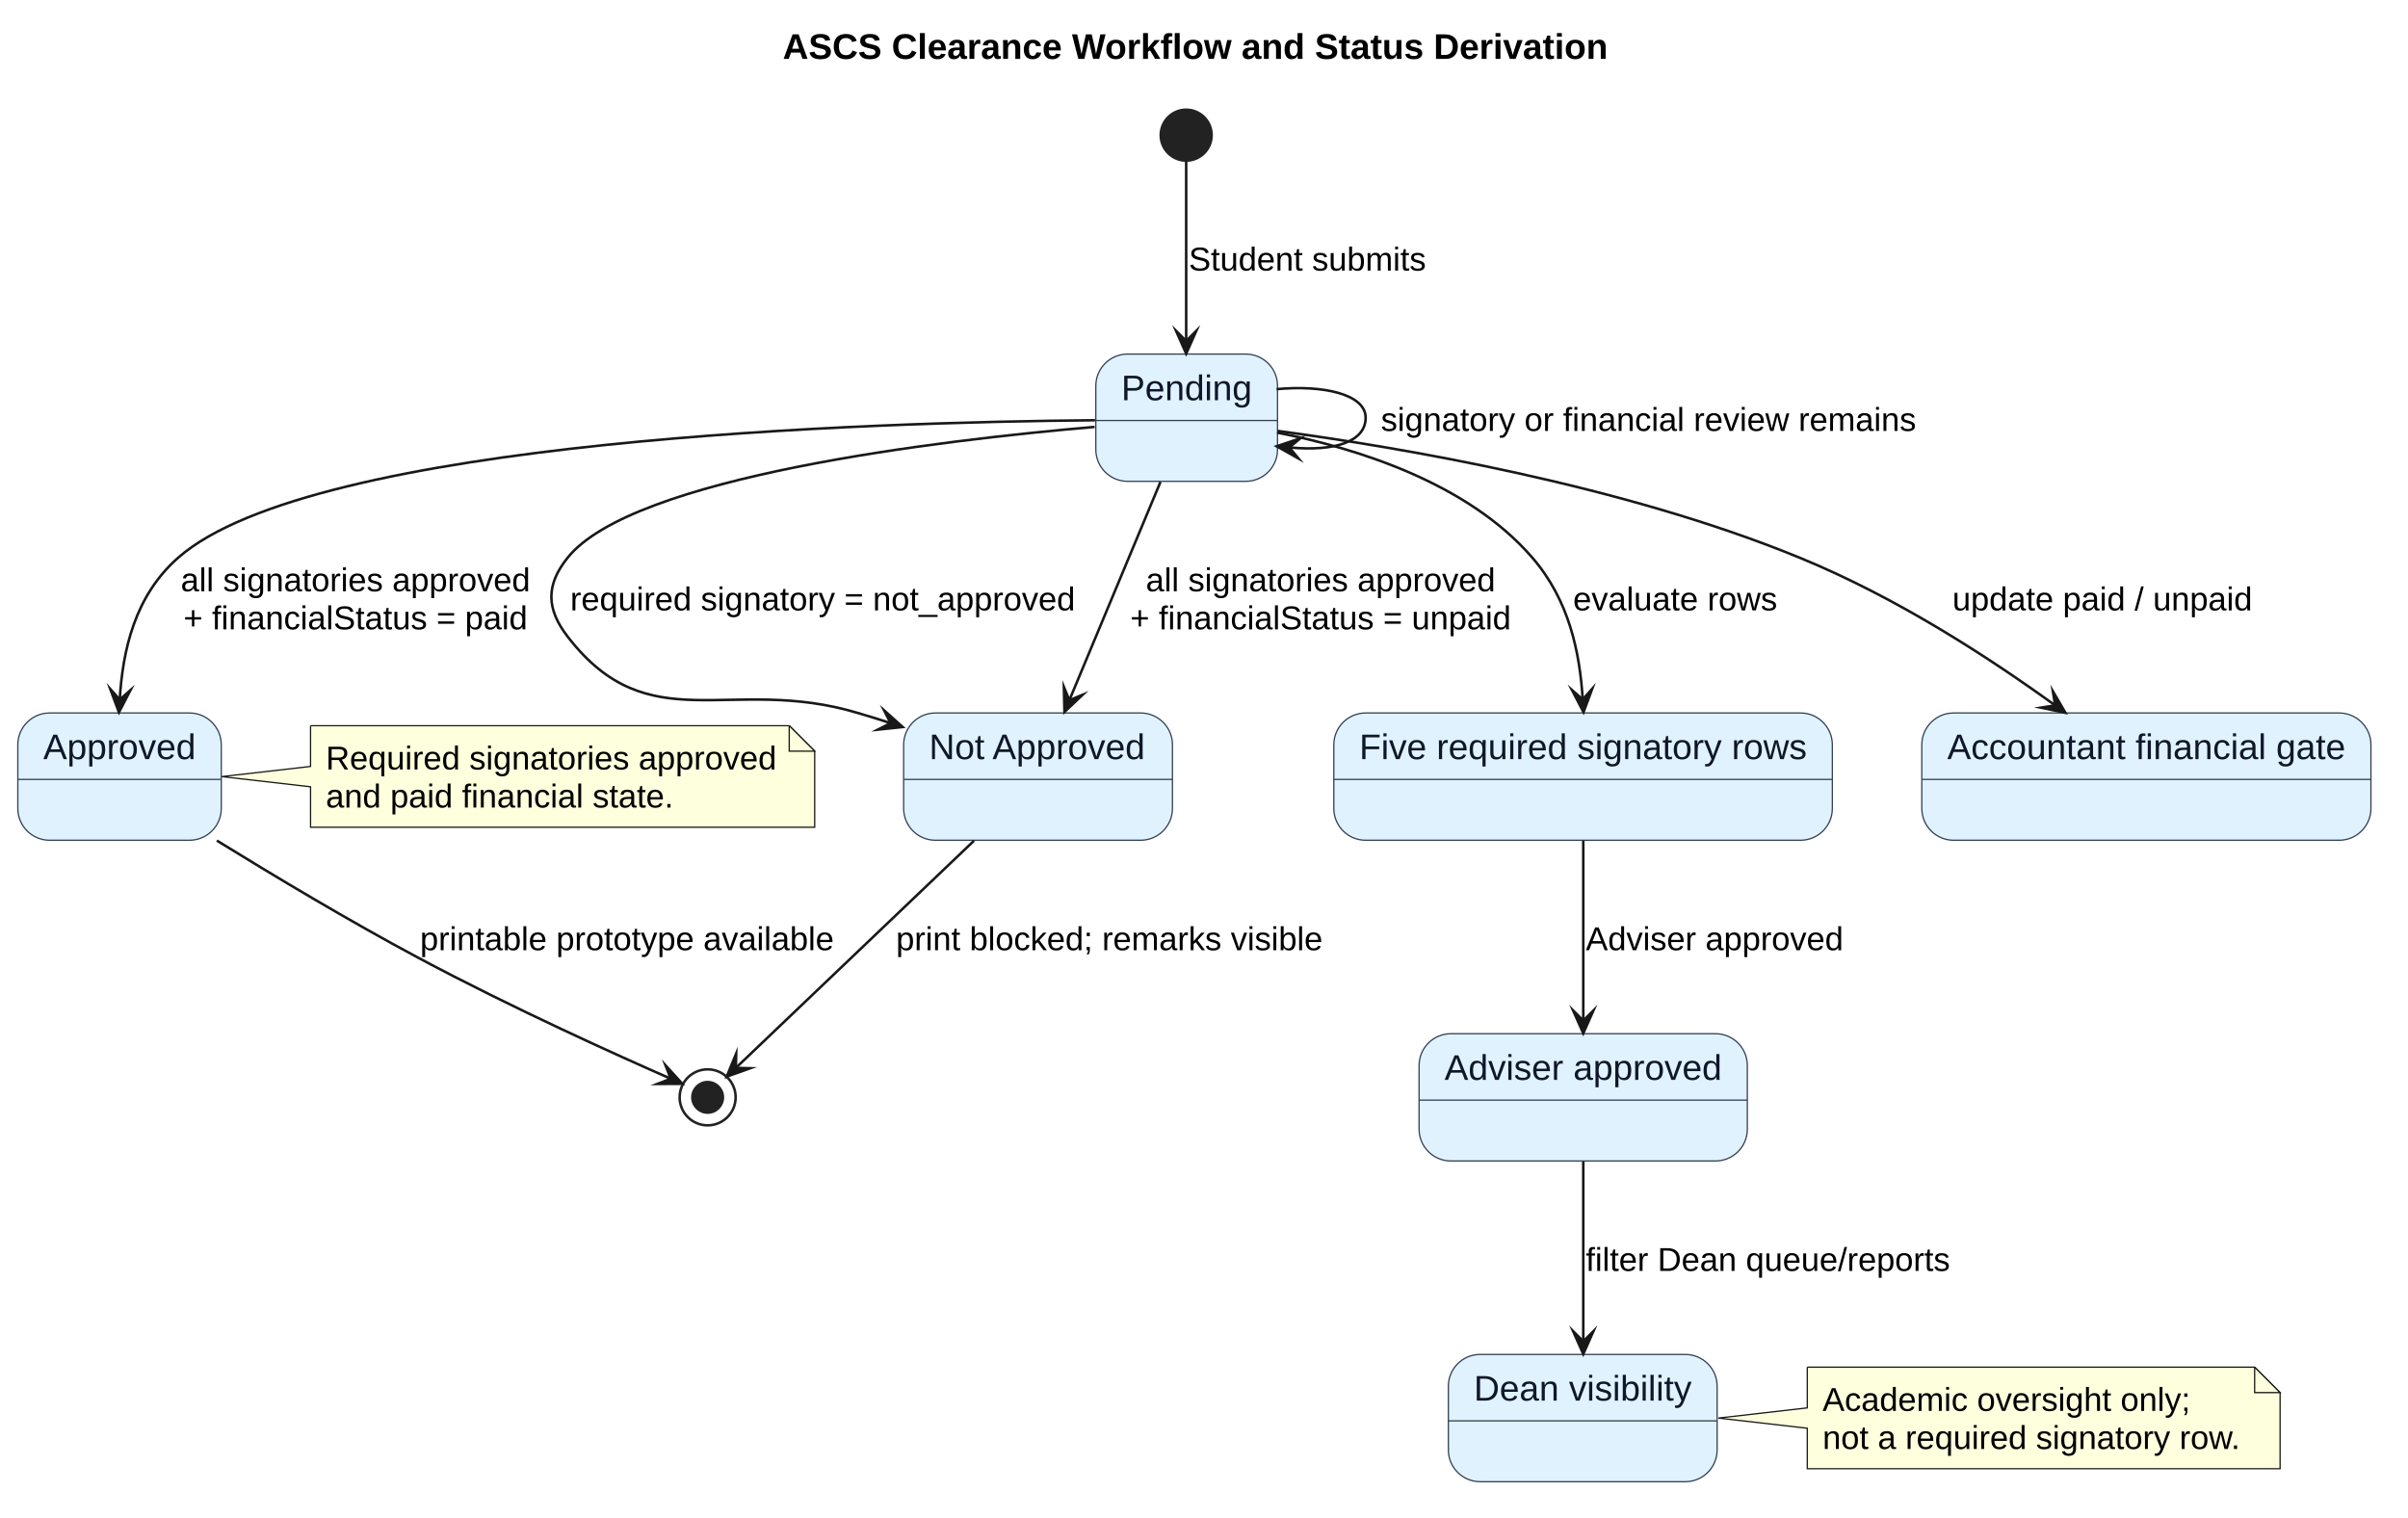
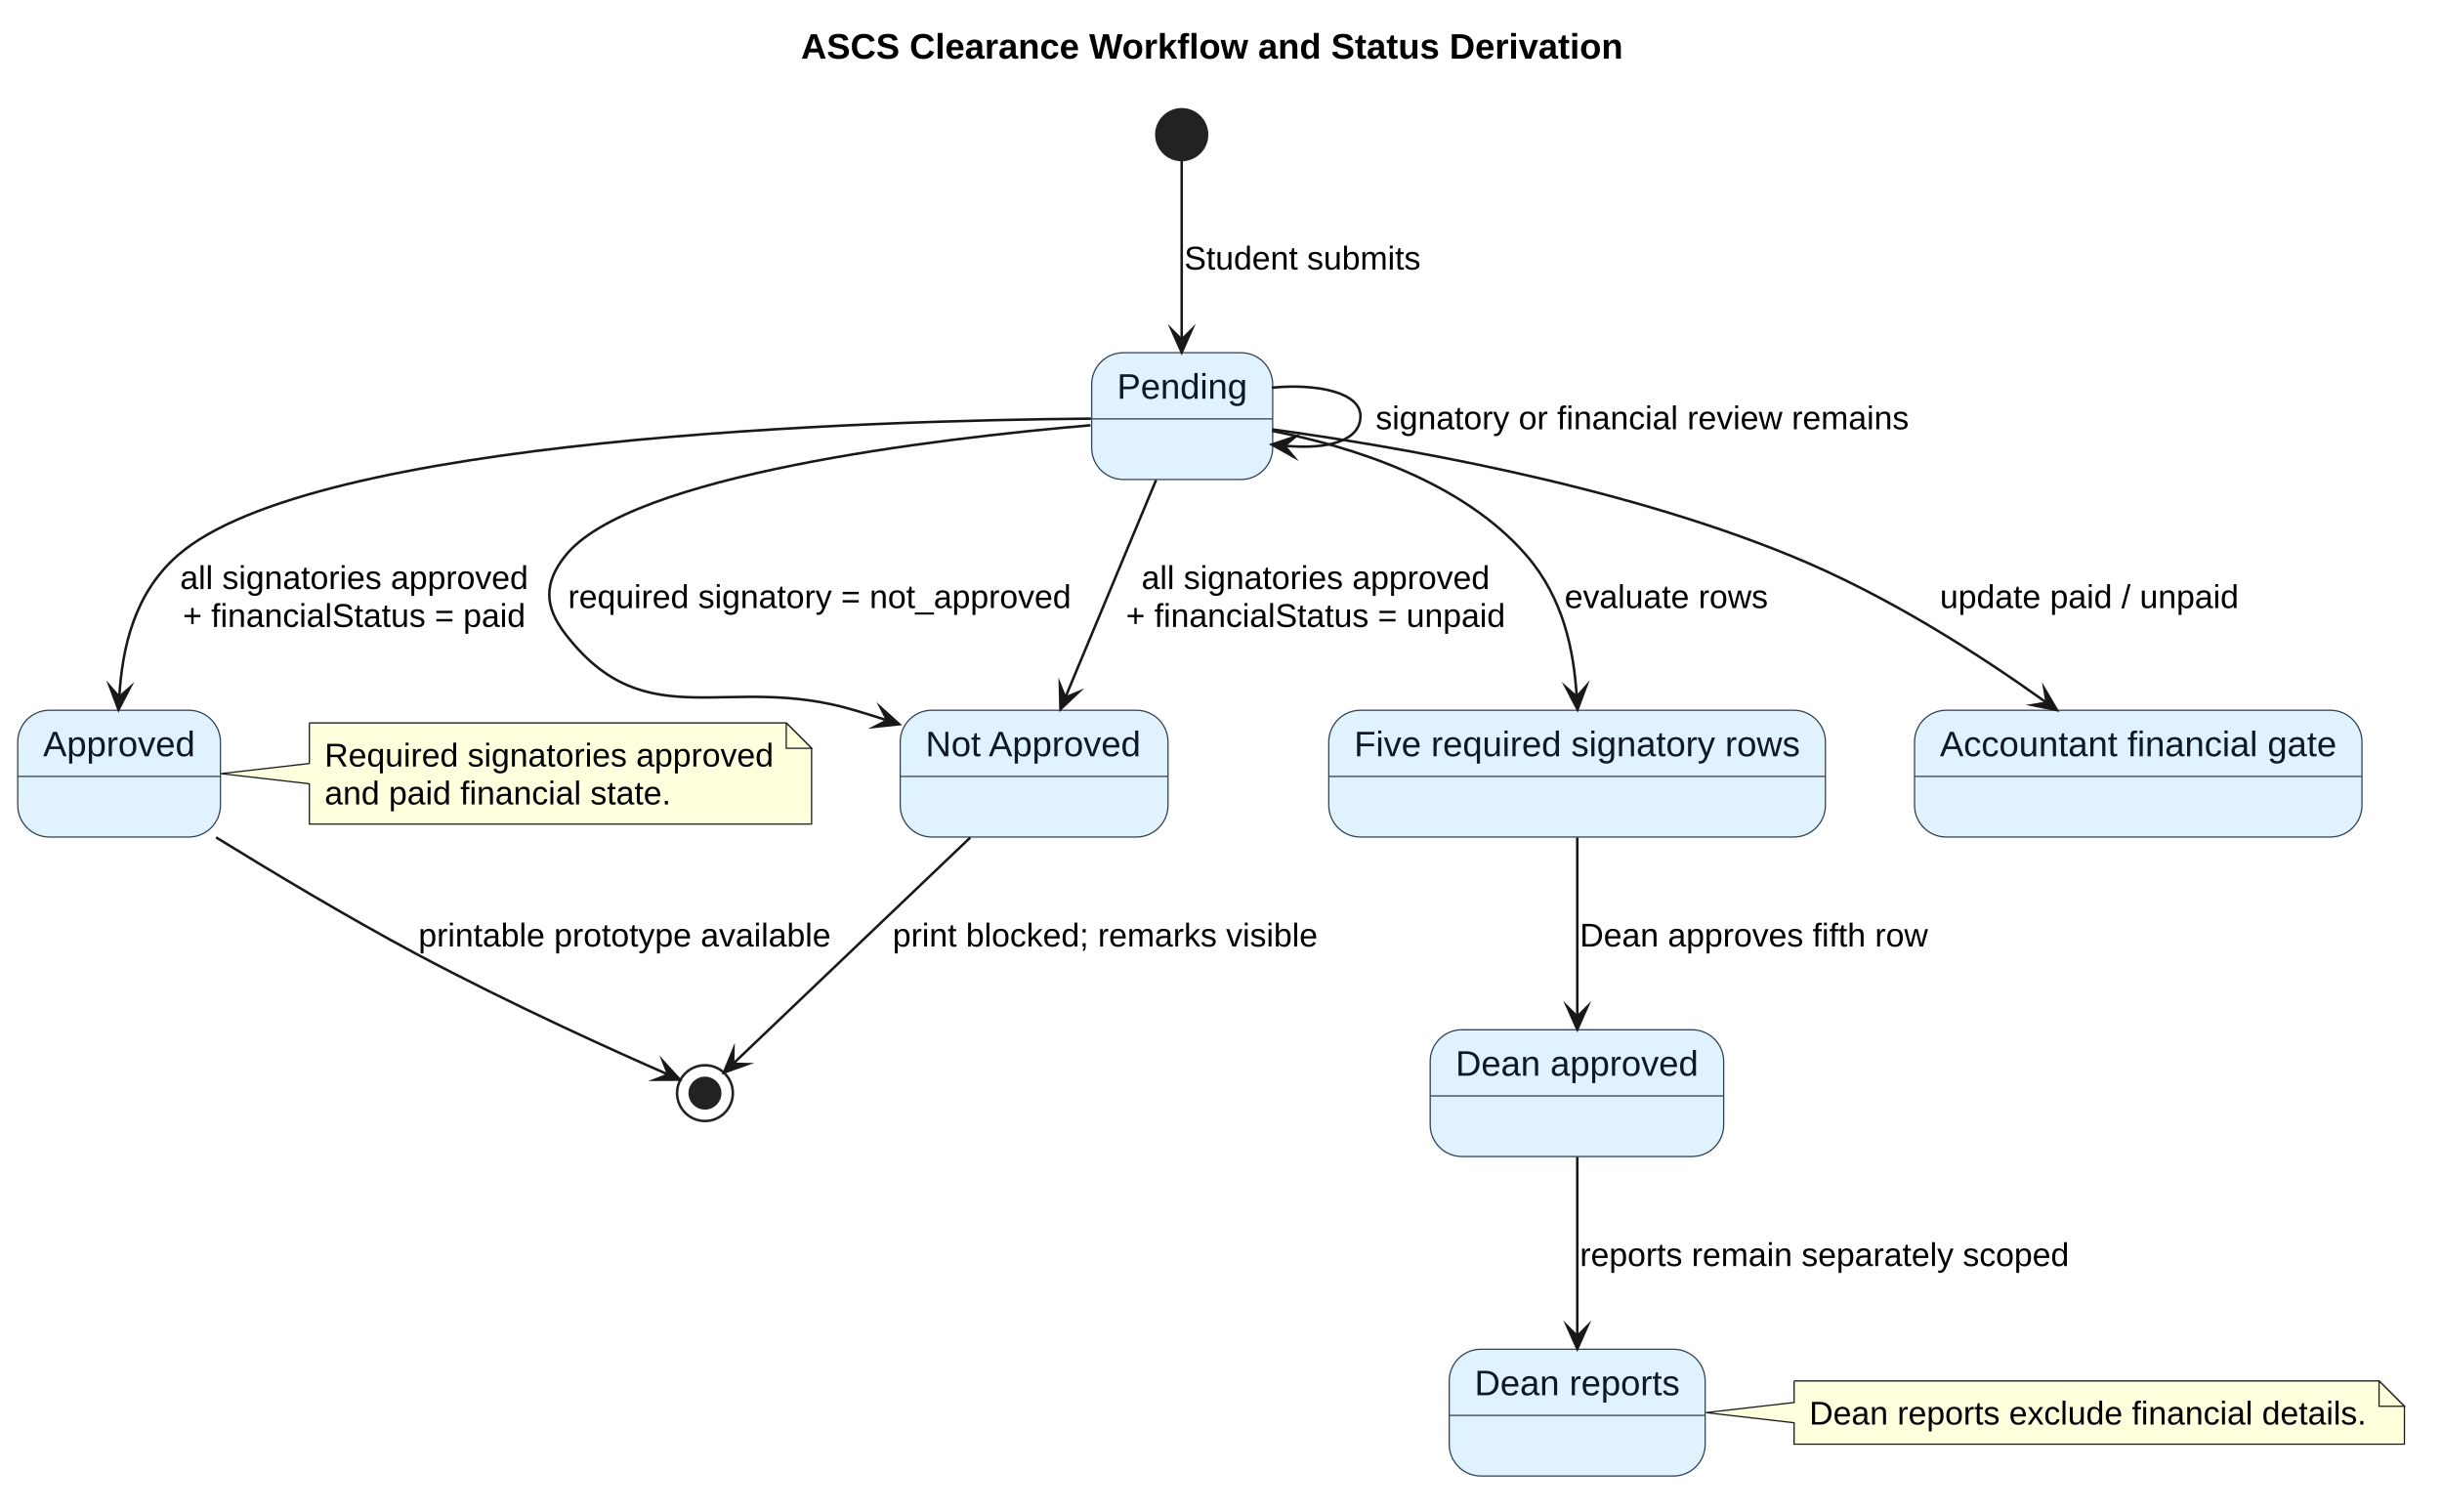
- <svg xmlns="http://www.w3.org/2000/svg" contentStyleType="text/css" data-diagram-type="STATE" height="596px" preserveAspectRatio="none" style="width:946px;height:596px;background:#FFFFFF;" version="1.1" viewBox="0 0 946 596" width="946px" zoomAndPan="magnify">
+ <svg xmlns="http://www.w3.org/2000/svg" contentStyleType="text/css" data-diagram-type="STATE" height="596px" preserveAspectRatio="none" style="width:963px;height:596px;background:#FFFFFF;" version="1.1" viewBox="0 0 963 596" width="963px" zoomAndPan="magnify">
  <defs />
  <g>
    <g class="title" data-source-line="1">
-       <text fill="#000000" font-family="Arial" font-size="14" font-weight="700" lengthAdjust="spacing" textLength="324.406" x="307.517" y="23.132">ASCS Clearance Workflow and Status Derivation</text>
+       <text fill="#000000" font-family="Arial" font-size="14" font-weight="700" lengthAdjust="spacing" textLength="324.406" x="315.887" y="23.132">ASCS Clearance Workflow and Status Derivation</text>
    </g>
    <g class="entity" data-qualified-name="Approved" data-source-line="17" id="ent0001">
      <rect fill="#E0F2FE" height="50" rx="12.5" ry="12.5" style="stroke:#334155;stroke-width:0.5;" width="79.931" x="7" y="280.099" />
      <line style="stroke:#334155;stroke-width:0.5;" x1="7" x2="86.931" y1="306.197" y2="306.197" />
      <text fill="#0F172A" font-family="Arial" font-size="14" lengthAdjust="spacing" textLength="59.931" x="17" y="298.231">Approved</text>
    </g>
    <g class="entity" data-qualified-name="Pending" data-source-line="18" id="ent0002">
      <rect fill="#E0F2FE" height="50" rx="12.5" ry="12.5" style="stroke:#334155;stroke-width:0.5;" width="71.379" x="430.5" y="139.099" />
      <line style="stroke:#334155;stroke-width:0.5;" x1="430.5" x2="501.879" y1="165.197" y2="165.197" />
      <text fill="#0F172A" font-family="Arial" font-size="14" lengthAdjust="spacing" textLength="51.379" x="440.5" y="157.231">Pending</text>
    </g>
    <g class="entity" data-qualified-name="NotApproved" data-source-line="19" id="ent0003">
      <rect fill="#E0F2FE" height="50" rx="12.5" ry="12.5" style="stroke:#334155;stroke-width:0.5;" width="105.606" x="355" y="280.099" />
      <line style="stroke:#334155;stroke-width:0.5;" x1="355" x2="460.606" y1="306.197" y2="306.197" />
      <text fill="#0F172A" font-family="Arial" font-size="14" lengthAdjust="spacing" textLength="85.606" x="365" y="298.231">Not Approved</text>
    </g>
    <g class="entity" data-qualified-name="Signatories" data-source-line="24" id="ent0004">
      <rect fill="#E0F2FE" height="50" rx="12.5" ry="12.5" style="stroke:#334155;stroke-width:0.5;" width="195.848" x="524" y="280.099" />
      <line style="stroke:#334155;stroke-width:0.5;" x1="524" x2="719.848" y1="306.197" y2="306.197" />
      <text fill="#0F172A" font-family="Arial" font-size="14" lengthAdjust="spacing" textLength="175.848" x="534" y="298.231">Five required signatory rows</text>
    </g>
    <g class="entity" data-qualified-name="Financial" data-source-line="25" id="ent0005">
      <rect fill="#E0F2FE" height="50" rx="12.5" ry="12.5" style="stroke:#334155;stroke-width:0.5;" width="176.44" x="755" y="280.099" />
      <line style="stroke:#334155;stroke-width:0.5;" x1="755" x2="931.44" y1="306.197" y2="306.197" />
      <text fill="#0F172A" font-family="Arial" font-size="14" lengthAdjust="spacing" textLength="156.44" x="765" y="298.231">Accountant financial gate</text>
    </g>
-     <g class="entity" data-qualified-name="AdviserGate" data-source-line="26" id="ent0006">
-       <rect fill="#E0F2FE" height="50" rx="12.5" ry="12.5" style="stroke:#334155;stroke-width:0.5;" width="128.951" x="557.5" y="406.099" />
-       <line style="stroke:#334155;stroke-width:0.5;" x1="557.5" x2="686.451" y1="432.197" y2="432.197" />
-       <text fill="#0F172A" font-family="Arial" font-size="14" lengthAdjust="spacing" textLength="108.951" x="567.5" y="424.231">Adviser approved</text>
+     <g class="entity" data-qualified-name="DeanGate" data-source-line="26" id="ent0006">
+       <rect fill="#E0F2FE" height="50" rx="12.5" ry="12.5" style="stroke:#334155;stroke-width:0.5;" width="115.737" x="564" y="406.099" />
+       <line style="stroke:#334155;stroke-width:0.5;" x1="564" x2="679.737" y1="432.197" y2="432.197" />
+       <text fill="#0F172A" font-family="Arial" font-size="14" lengthAdjust="spacing" textLength="95.737" x="574" y="424.231">Dean approved</text>
    </g>
-     <g class="entity" data-qualified-name="DeanView" data-source-line="27" id="ent0007">
-       <rect fill="#E0F2FE" height="50" rx="12.5" ry="12.5" style="stroke:#334155;stroke-width:0.5;" width="105.586" x="569" y="532.099" />
-       <line style="stroke:#334155;stroke-width:0.5;" x1="569" x2="674.586" y1="558.197" y2="558.197" />
-       <text fill="#0F172A" font-family="Arial" font-size="14" lengthAdjust="spacing" textLength="85.586" x="579" y="550.231">Dean visibility</text>
+     <g class="entity" data-qualified-name="DeanReports" data-source-line="27" id="ent0007">
+       <rect fill="#E0F2FE" height="50" rx="12.5" ry="12.5" style="stroke:#334155;stroke-width:0.5;" width="100.931" x="571.5" y="532.099" />
+       <line style="stroke:#334155;stroke-width:0.5;" x1="571.5" x2="672.431" y1="558.197" y2="558.197" />
+       <text fill="#0F172A" font-family="Arial" font-size="14" lengthAdjust="spacing" textLength="80.931" x="581.5" y="550.231">Dean reports</text>
    </g>
    <g class="start_entity" data-qualified-name=".start." data-source-line="11" id="ent0008">
      <ellipse cx="466" cy="53.099" fill="#222222" rx="10" ry="10" style="stroke:#222222;stroke-width:1;" />
    </g>
    <g class="end_entity" data-qualified-name=".end." data-source-line="21" id="ent0014">
      <ellipse cx="278" cy="431.099" fill="none" rx="11" ry="11" style="stroke:#222222;stroke-width:1;" />
      <ellipse cx="278" cy="431.099" fill="#222222" rx="6" ry="6" style="stroke:#222222;stroke-width:1;" />
    </g>
    <g class="entity" data-qualified-name="GMN21" data-source-line="35" id="ent0022">
-       <path d="M710,537.099 L710,553.099 L675.03,557.099 L710,561.099 L710,576.996 A0,0 0 0 0 710,576.996 L895.753,576.996 A0,0 0 0 0 895.753,576.996 L895.753,547.099 L885.753,537.099 L710,537.099 A0,0 0 0 0 710,537.099" fill="#FEFFDD" style="stroke:#181818;stroke-width:0.5;" />
-       <path d="M885.753,537.099 L885.753,547.099 L895.753,547.099 L885.753,537.099" fill="#FEFFDD" style="stroke:#181818;stroke-width:0.5;" />
-       <text fill="#000000" font-family="Arial" font-size="13" lengthAdjust="spacing" textLength="144.511" x="716" y="554.293">Academic oversight only;</text>
-       <text fill="#000000" font-family="Arial" font-size="13" lengthAdjust="spacing" textLength="164.753" x="716" y="569.241">not a required signatory row.</text>
+       <path d="M707.5,544.599 L707.5,553.099 L672.7,557.099 L707.5,561.099 L707.5,569.547 A0,0 0 0 0 707.5,569.547 L948.18,569.547 A0,0 0 0 0 948.18,569.547 L948.18,554.599 L938.18,544.599 L707.5,544.599 A0,0 0 0 0 707.5,544.599" fill="#FEFFDD" style="stroke:#181818;stroke-width:0.5;" />
+       <path d="M938.18,544.599 L938.18,554.599 L948.18,554.599 L938.18,544.599" fill="#FEFFDD" style="stroke:#181818;stroke-width:0.5;" />
+       <text fill="#000000" font-family="Arial" font-size="13" lengthAdjust="spacing" textLength="219.68" x="713.5" y="561.793">Dean reports exclude financial details.</text>
    </g>
-     <g class="entity" data-qualified-name="GMN24" data-source-line="40" id="ent0025">
+     <g class="entity" data-qualified-name="GMN24" data-source-line="39" id="ent0025">
      <path d="M122,285.099 L122,301.099 L87.1,305.099 L122,309.099 L122,324.996 A0,0 0 0 0 122,324.996 L320.055,324.996 A0,0 0 0 0 320.055,324.996 L320.055,295.099 L310.055,285.099 L122,285.099 A0,0 0 0 0 122,285.099" fill="#FEFFDD" style="stroke:#181818;stroke-width:0.5;" />
      <path d="M310.055,285.099 L310.055,295.099 L320.055,295.099 L310.055,285.099" fill="#FEFFDD" style="stroke:#181818;stroke-width:0.5;" />
      <text fill="#000000" font-family="Arial" font-size="13" lengthAdjust="spacing" textLength="177.055" x="128" y="302.293">Required signatories approved</text>
      <text fill="#000000" font-family="Arial" font-size="13" lengthAdjust="spacing" textLength="136.595" x="128" y="317.241">and paid financial state.</text>
    </g>
    <g class="link" data-entity-1="ent0008" data-entity-2="ent0002" data-link-type="dependency" data-source-line="11" id="lnk9">
      <path d="M466,63.389 C466,79.969 466,110.129 466,133.949" fill="none" id="*start*-to-Pending" style="stroke:#181818;stroke-width:1;" />
      <polygon fill="#181818" points="466,138.949,470,129.949,466,133.949,462,129.949,466,138.949" style="stroke:#181818;stroke-width:1;stroke-linejoin:miter;stroke-miterlimit:10;" />
      <text fill="#000000" font-family="Arial" font-size="13" lengthAdjust="spacing" textLength="93.215" x="467" y="106.293">Student submits</text>
    </g>
    <g class="link" data-entity-1="ent0002" data-entity-2="ent0002" data-link-type="dependency" data-source-line="12" id="lnk10">
      <path d="M501.55,152.879 C519.93,151.159 536.5,154.899 536.5,164.099 C536.5,173.299 524.908,177.505 506.528,175.785" fill="none" id="Pending-to-Pending" style="stroke:#181818;stroke-width:1;" />
      <polygon fill="#181818" points="501.55,175.319,510.138,180.14,506.528,175.785,510.884,172.175,501.55,175.319" style="stroke:#181818;stroke-width:1;stroke-linejoin:miter;stroke-miterlimit:10;" />
      <text fill="#000000" font-family="Arial" font-size="13" lengthAdjust="spacing" textLength="210.253" x="542.5" y="169.292">signatory or financial review remains</text>
    </g>
    <g class="link" data-entity-1="ent0002" data-entity-2="ent0003" data-link-type="dependency" data-source-line="13" id="lnk11">
      <path d="M430.03,167.709 C368.83,172.989 248.55,187.239 223,219.099 C214.38,229.849 214.59,239.189 223,250.099 C254.99,291.589 286.82,265.039 337,280.099 C342.73,281.819 343.943,282.159 349.873,284.079" fill="none" id="Pending-to-NotApproved" style="stroke:#181818;stroke-width:1;" />
      <polygon fill="#181818" points="354.63,285.619,347.3,279.041,349.873,284.079,344.836,286.652,354.63,285.619" style="stroke:#181818;stroke-width:1;stroke-linejoin:miter;stroke-miterlimit:10;" />
      <text fill="#000000" font-family="Arial" font-size="13" lengthAdjust="spacing" textLength="198.383" x="224" y="239.792">required signatory = not_approved</text>
    </g>
    <g class="link" data-entity-1="ent0002" data-entity-2="ent0003" data-link-type="dependency" data-source-line="14" id="lnk12">
      <path d="M455.9,189.309 C445.32,214.669 430.715,249.654 420.105,275.084" fill="none" id="Pending-to-NotApproved-1" style="stroke:#181818;stroke-width:1;" />
      <polygon fill="#181818" points="418.18,279.699,425.337,272.933,420.105,275.084,417.954,269.852,418.18,279.699" style="stroke:#181818;stroke-width:1;stroke-linejoin:miter;stroke-miterlimit:10;" />
      <text fill="#000000" font-family="Arial" font-size="13" lengthAdjust="spacing" textLength="137.306" x="450.151" y="232.292">all signatories approved</text>
      <text fill="#000000" font-family="Arial" font-size="13" lengthAdjust="spacing" textLength="149.608" x="444" y="247.241">+ financialStatus = unpaid</text>
    </g>
    <g class="link" data-entity-1="ent0002" data-entity-2="ent0001" data-link-type="dependency" data-source-line="15" id="lnk13">
      <path d="M430.2,165.099 C343.06,165.829 123.16,172.379 70,219.099 C52.89,234.139 48.214,255.478 47.034,274.858" fill="none" id="Pending-to-Approved" style="stroke:#181818;stroke-width:1;" />
      <polygon fill="#181818" points="46.73,279.849,51.27,271.108,47.034,274.858,43.284,270.622,46.73,279.849" style="stroke:#181818;stroke-width:1;stroke-linejoin:miter;stroke-miterlimit:10;" />
      <text fill="#000000" font-family="Arial" font-size="13" lengthAdjust="spacing" textLength="137.306" x="71" y="232.292">all signatories approved</text>
      <text fill="#000000" font-family="Arial" font-size="13" lengthAdjust="spacing" textLength="135.148" x="72.079" y="247.241">+ financialStatus = paid</text>
    </g>
    <g class="link" data-entity-1="ent0001" data-entity-2="ent0014" data-link-type="dependency" data-source-line="21" id="lnk15">
      <path d="M85.19,330.229 C107.8,344.179 137.17,361.759 164,376.099 C201.66,396.229 243.511,415.01 263.501,423.78" fill="none" id="Approved-to-*end*" style="stroke:#181818;stroke-width:1;" />
      <polygon fill="#181818" points="268.08,425.789,261.445,418.51,263.501,423.78,258.231,425.836,268.08,425.789" style="stroke:#181818;stroke-width:1;stroke-linejoin:miter;stroke-miterlimit:10;" />
      <text fill="#000000" font-family="Arial" font-size="13" lengthAdjust="spacing" textLength="162.608" x="165" y="373.293">printable prototype available</text>
    </g>
    <g class="link" data-entity-1="ent0003" data-entity-2="ent0014" data-link-type="dependency" data-source-line="22" id="lnk16">
      <path d="M382.63,330.299 C352.48,359.059 307.558,401.907 289.088,419.527" fill="none" id="NotApproved-to-*end*" style="stroke:#181818;stroke-width:1;" />
      <polygon fill="#181818" points="285.47,422.979,294.743,419.661,289.088,419.527,289.221,413.872,285.47,422.979" style="stroke:#181818;stroke-width:1;stroke-linejoin:miter;stroke-miterlimit:10;" />
      <text fill="#000000" font-family="Arial" font-size="13" lengthAdjust="spacing" textLength="167.616" x="352" y="373.293">print blocked; remarks visible</text>
    </g>
    <g class="link" data-entity-1="ent0002" data-entity-2="ent0004" data-link-type="dependency" data-source-line="29" id="lnk17">
      <path d="M501.7,169.939 C532.7,176.039 576.52,189.579 602,219.099 C616.46,235.859 620.617,256.159 621.787,274.798" fill="none" id="Pending-to-Signatories" style="stroke:#181818;stroke-width:1;" />
      <polygon fill="#181818" points="622.1,279.789,625.528,270.556,621.787,274.798,617.544,271.057,622.1,279.789" style="stroke:#181818;stroke-width:1;stroke-linejoin:miter;stroke-miterlimit:10;" />
-       <text fill="#000000" font-family="Arial" font-size="13" lengthAdjust="spacing" textLength="80.209" x="618" y="239.792">evaluate rows</text>
+       <text fill="#000000" font-family="Arial" font-size="13" lengthAdjust="spacing" textLength="80.209" x="617" y="239.792">evaluate rows</text>
    </g>
    <g class="link" data-entity-1="ent0002" data-entity-2="ent0005" data-link-type="dependency" data-source-line="30" id="lnk18">
-       <path d="M501.85,169.279 C549.96,175.749 637.39,190.519 707,219.099 C745.25,234.799 780.835,257.964 807.375,277.104" fill="none" id="Pending-to-Financial" style="stroke:#181818;stroke-width:1;" />
-       <polygon fill="#181818" points="811.43,280.029,806.47,271.52,807.375,277.104,801.79,278.009,811.43,280.029" style="stroke:#181818;stroke-width:1;stroke-linejoin:miter;stroke-miterlimit:10;" />
-       <text fill="#000000" font-family="Arial" font-size="13" lengthAdjust="spacing" textLength="117.825" x="767" y="239.792">update paid / unpaid</text>
+       <path d="M501.69,169.339 C549.58,175.869 636.63,190.719 706,219.099 C744.47,234.839 780.342,258.011 807.102,277.141" fill="none" id="Pending-to-Financial" style="stroke:#181818;stroke-width:1;" />
+       <polygon fill="#181818" points="811.17,280.049,806.175,271.561,807.102,277.141,801.522,278.069,811.17,280.049" style="stroke:#181818;stroke-width:1;stroke-linejoin:miter;stroke-miterlimit:10;" />
+       <text fill="#000000" font-family="Arial" font-size="13" lengthAdjust="spacing" textLength="117.825" x="765" y="239.792">update paid / unpaid</text>
    </g>
    <g class="link" data-entity-1="ent0004" data-entity-2="ent0006" data-link-type="dependency" data-source-line="31" id="lnk19">
-       <path d="M622,330.299 C622,352.149 622,379.129 622,400.959" fill="none" id="Signatories-to-AdviserGate" style="stroke:#181818;stroke-width:1;" />
+       <path d="M622,330.299 C622,352.149 622,379.129 622,400.959" fill="none" id="Signatories-to-DeanGate" style="stroke:#181818;stroke-width:1;" />
      <polygon fill="#181818" points="622,405.959,626,396.959,622,400.959,618,396.959,622,405.959" style="stroke:#181818;stroke-width:1;stroke-linejoin:miter;stroke-miterlimit:10;" />
-       <text fill="#000000" font-family="Arial" font-size="13" lengthAdjust="spacing" textLength="101.169" x="623" y="373.293">Adviser approved</text>
+       <text fill="#000000" font-family="Arial" font-size="13" lengthAdjust="spacing" textLength="137.293" x="623" y="373.293">Dean approves fifth row</text>
    </g>
    <g class="link" data-entity-1="ent0006" data-entity-2="ent0007" data-link-type="dependency" data-source-line="32" id="lnk20">
-       <path d="M622,456.299 C622,478.149 622,505.129 622,526.959" fill="none" id="AdviserGate-to-DeanView" style="stroke:#181818;stroke-width:1;" />
+       <path d="M622,456.299 C622,478.149 622,505.129 622,526.959" fill="none" id="DeanGate-to-DeanReports" style="stroke:#181818;stroke-width:1;" />
      <polygon fill="#181818" points="622,531.959,626,522.959,622,526.959,618,522.959,622,531.959" style="stroke:#181818;stroke-width:1;stroke-linejoin:miter;stroke-miterlimit:10;" />
-       <text fill="#000000" font-family="Arial" font-size="13" lengthAdjust="spacing" textLength="143.083" x="623" y="499.293">filter Dean queue/reports</text>
+       <text fill="#000000" font-family="Arial" font-size="13" lengthAdjust="spacing" textLength="192.931" x="623" y="499.293">reports remain separately scoped</text>
    </g>
  </g>
</svg>
